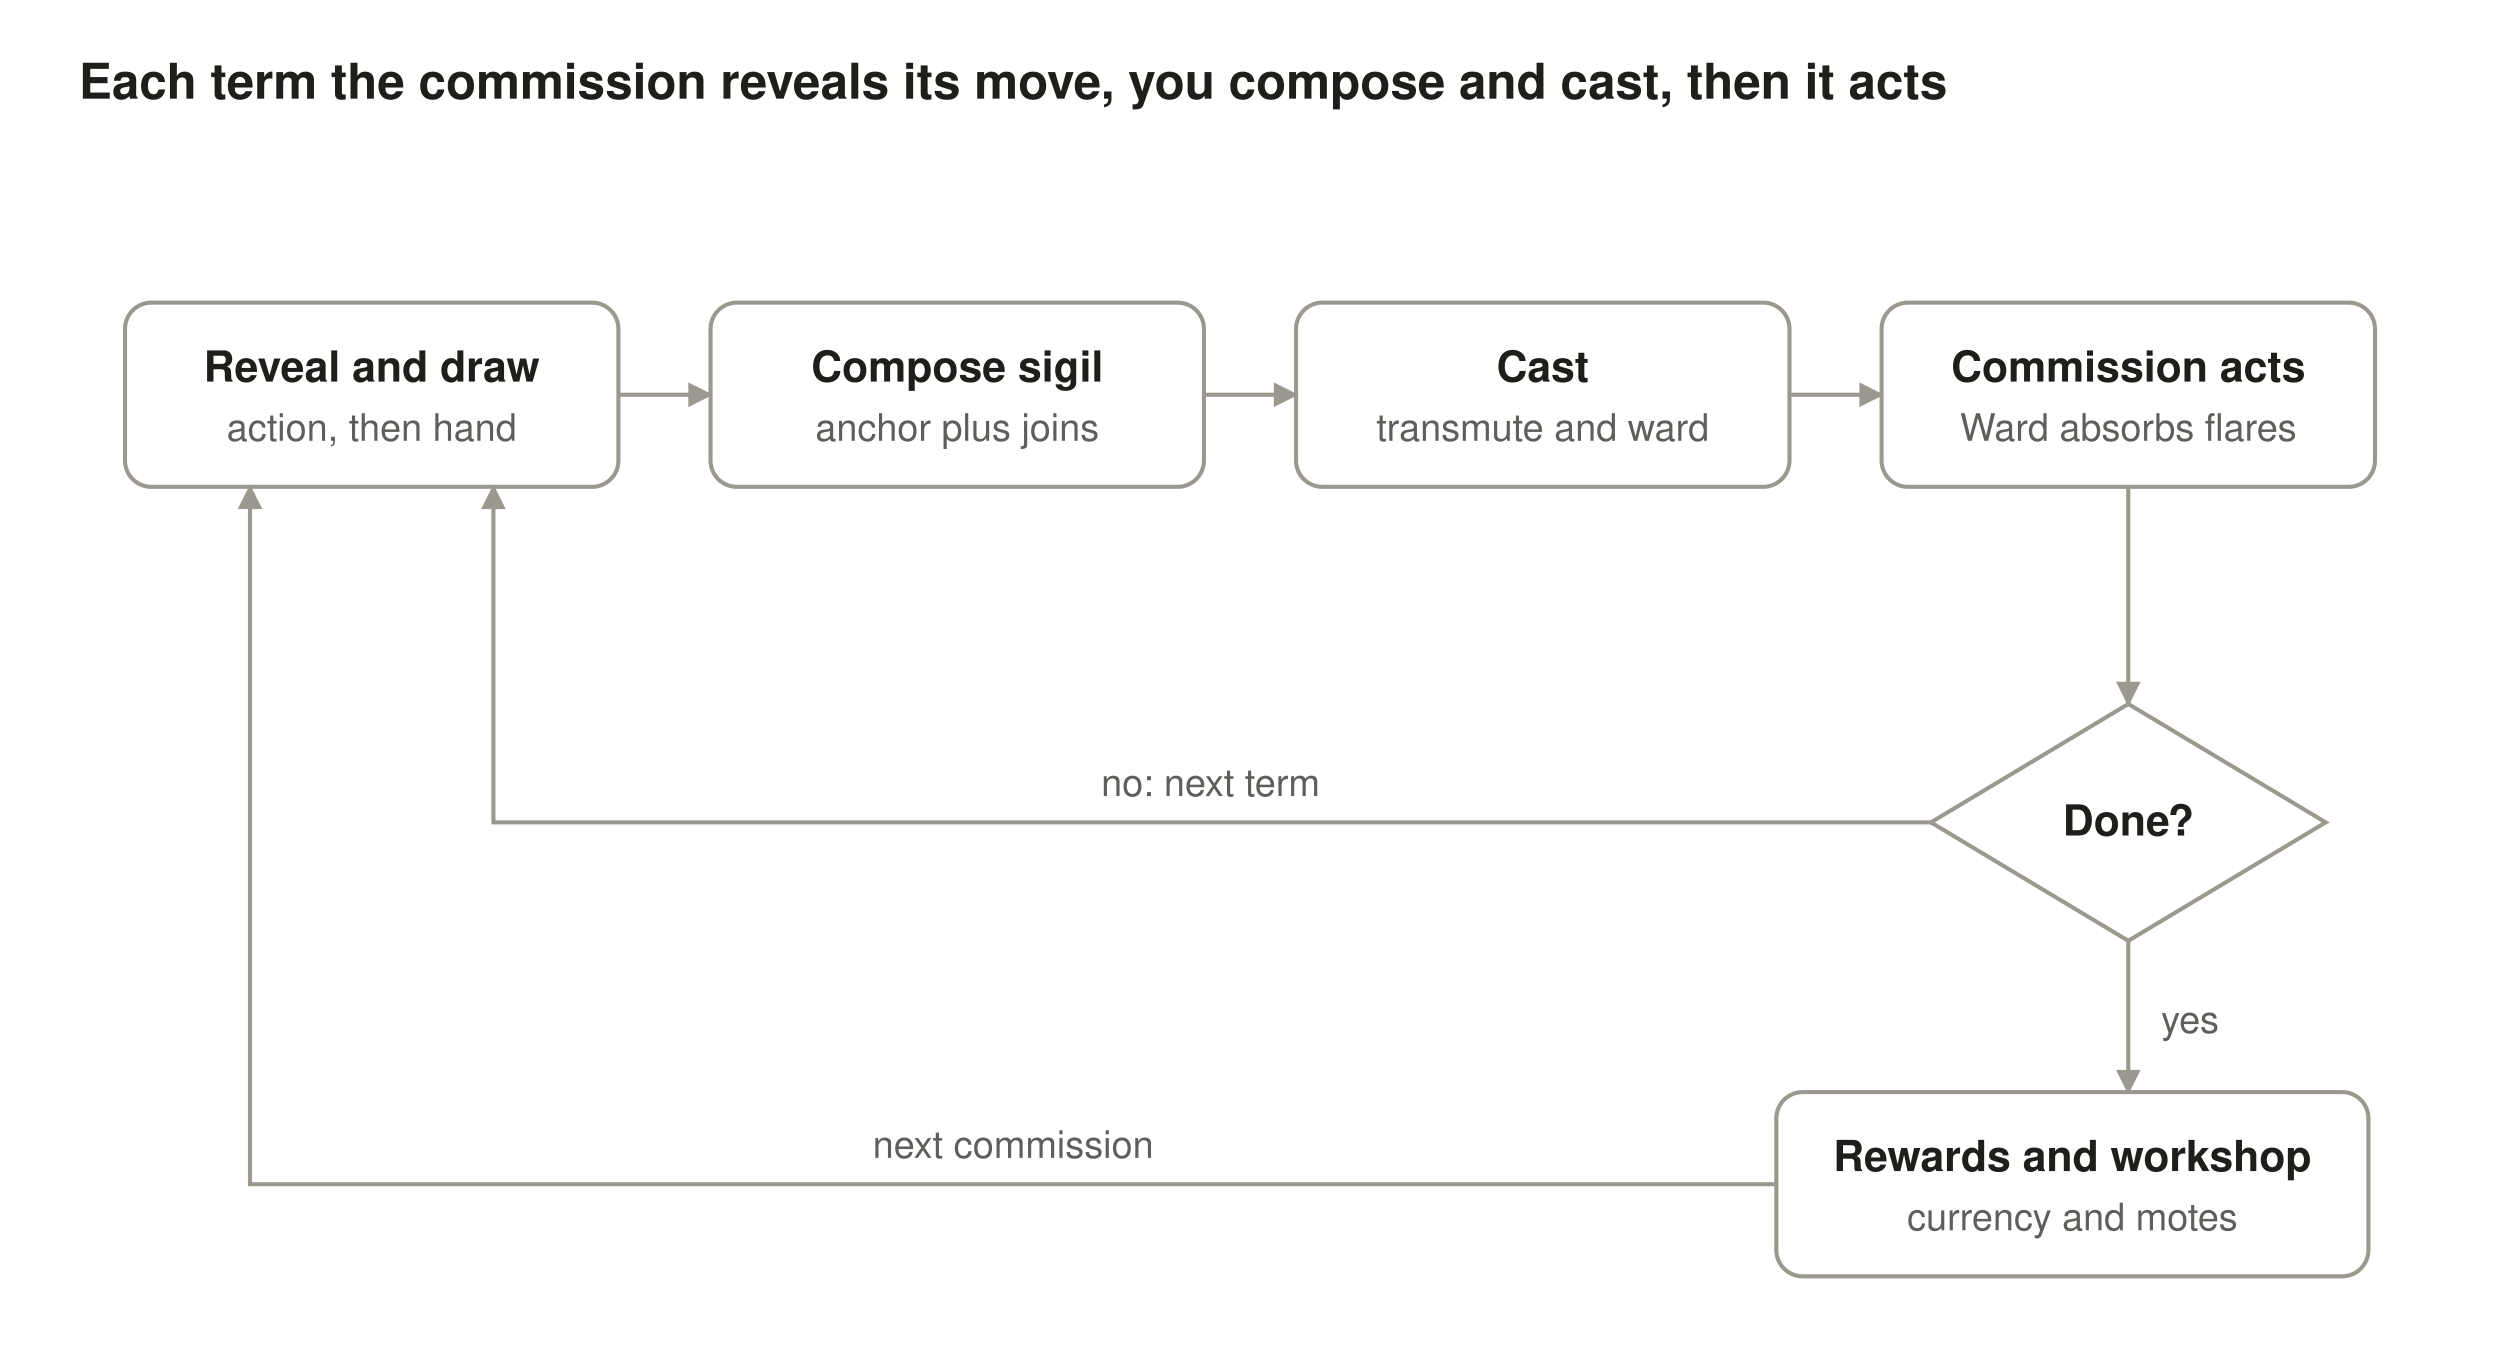
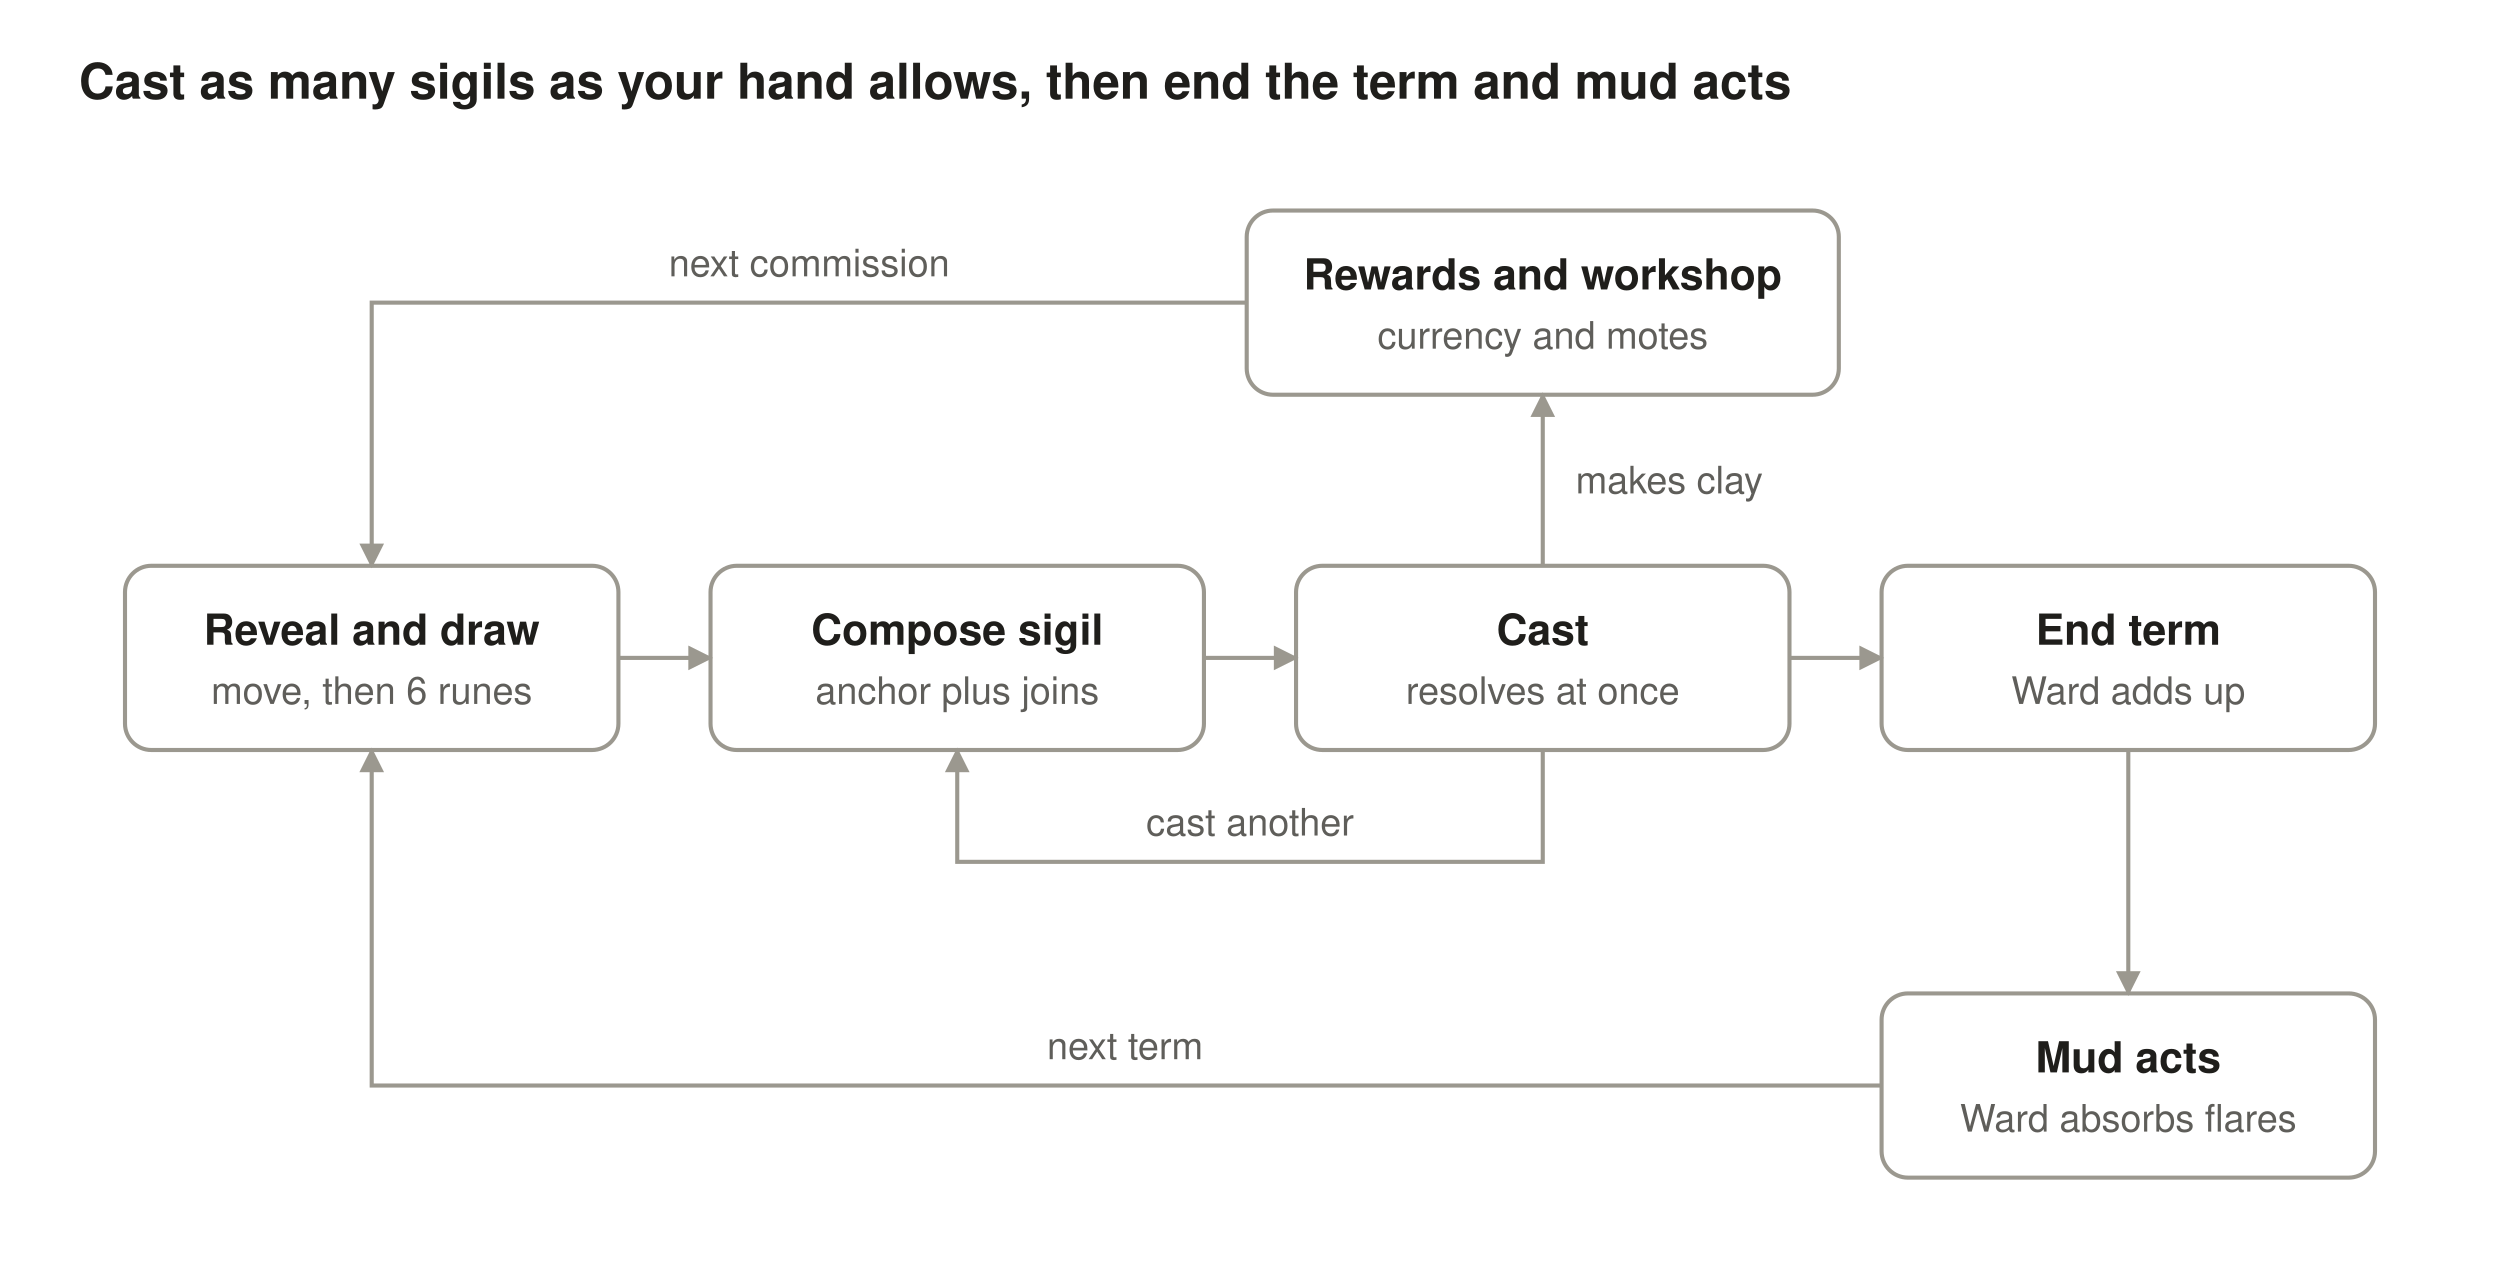
- <svg xmlns="http://www.w3.org/2000/svg" viewBox="0 0 760 412" role="img" font-size="13">
+ <svg xmlns="http://www.w3.org/2000/svg" viewBox="0 0 760 384" role="img" font-size="13">
  <style>
    text { font-family: -apple-system, BlinkMacSystemFont, "Segoe UI", Helvetica, Arial, sans-serif; }
    .edge { stroke: #9b988f; fill: none; stroke-width: 1.25; }
    .edge-fill { fill: #9b988f; }
    .ink { fill: #1f1e1b; }
    .quiet { fill: #5f5e5a; }
    @media (prefers-color-scheme: dark) {
      .edge { stroke: #7d7a72; }
      .edge-fill { fill: #7d7a72; }
      .ink { fill: #ece9e1; }
      .quiet { fill: #a9a69d; }
    }
  </style>
  <defs>
    <marker id="arrow" viewBox="0 0 10 10" refX="9" refY="5" markerWidth="6" markerHeight="6" orient="auto-start-reverse">
      <path d="M0 0L10 5L0 10z" class="edge-fill" />
    </marker>
  </defs>
-   <text x="24" y="30" font-size="15" font-weight="600" class="ink">Each term the commission reveals its move, you compose and cast, then it acts</text>
+   <text x="24" y="30" font-size="15" font-weight="600" class="ink">Cast as many sigils as your hand allows, then end the term and mud acts</text>
  <g class="edge">
-     <path d="M188 120H216" marker-end="url(#arrow)" />
-     <path d="M366 120H394" marker-end="url(#arrow)" />
-     <path d="M544 120H572" marker-end="url(#arrow)" />
-     <path d="M647 148V214" marker-end="url(#arrow)" />
-     <path d="M587 250H150V148" marker-end="url(#arrow)" />
-     <path d="M647 286V332" marker-end="url(#arrow)" />
-     <path d="M540 360H76V148" marker-end="url(#arrow)" />
+     <path d="M188 200H216" marker-end="url(#arrow)" />
+     <path d="M366 200H394" marker-end="url(#arrow)" />
+     <path d="M544 200H572" marker-end="url(#arrow)" />
+     <path d="M469 228V262H291V228" marker-end="url(#arrow)" />
+     <path d="M469 172V120" marker-end="url(#arrow)" />
+     <path d="M379 92H113V172" marker-end="url(#arrow)" />
+     <path d="M647 228V302" marker-end="url(#arrow)" />
+     <path d="M572 330H113V228" marker-end="url(#arrow)" />
  </g>
-   <rect x="38" y="92" width="150" height="56" rx="8" class="edge" />
-   <text x="113" y="116" text-anchor="middle" font-weight="600" class="ink">Reveal and draw</text>
-   <text x="113" y="134" text-anchor="middle" font-size="11.5" class="quiet">action, then hand</text>
-   <rect x="216" y="92" width="150" height="56" rx="8" class="edge" />
-   <text x="291" y="116" text-anchor="middle" font-weight="600" class="ink">Compose sigil</text>
-   <text x="291" y="134" text-anchor="middle" font-size="11.5" class="quiet">anchor plus joins</text>
-   <rect x="394" y="92" width="150" height="56" rx="8" class="edge" />
-   <text x="469" y="116" text-anchor="middle" font-weight="600" class="ink">Cast</text>
-   <text x="469" y="134" text-anchor="middle" font-size="11.5" class="quiet">transmute and ward</text>
-   <rect x="572" y="92" width="150" height="56" rx="8" class="edge" />
-   <text x="647" y="116" text-anchor="middle" font-weight="600" class="ink">Commission acts</text>
-   <text x="647" y="134" text-anchor="middle" font-size="11.5" class="quiet">Ward absorbs flares</text>
-   <polygon points="587,250 647,214 707,250 647,286" class="edge" />
-   <text x="647" y="254" text-anchor="middle" font-weight="600" class="ink">Done?</text>
-   <rect x="540" y="332" width="180" height="56" rx="8" class="edge" />
-   <text x="630" y="356" text-anchor="middle" font-weight="600" class="ink">Rewards and workshop</text>
-   <text x="630" y="374" text-anchor="middle" font-size="11.5" class="quiet">currency and motes</text>
-   <text x="368" y="242" text-anchor="middle" font-size="11.5" class="quiet">no: next term</text>
-   <text x="657" y="314" font-size="11.5" class="quiet">yes</text>
-   <text x="308" y="352" text-anchor="middle" font-size="11.5" class="quiet">next commission</text>
+   <rect x="38" y="172" width="150" height="56" rx="8" class="edge" />
+   <text x="113" y="196" text-anchor="middle" font-weight="600" class="ink">Reveal and draw</text>
+   <text x="113" y="214" text-anchor="middle" font-size="11.5" class="quiet">move, then 6 runes</text>
+   <rect x="216" y="172" width="150" height="56" rx="8" class="edge" />
+   <text x="291" y="196" text-anchor="middle" font-weight="600" class="ink">Compose sigil</text>
+   <text x="291" y="214" text-anchor="middle" font-size="11.5" class="quiet">anchor plus joins</text>
+   <rect x="394" y="172" width="150" height="56" rx="8" class="edge" />
+   <text x="469" y="196" text-anchor="middle" font-weight="600" class="ink">Cast</text>
+   <text x="469" y="214" text-anchor="middle" font-size="11.5" class="quiet">resolves at once</text>
+   <rect x="572" y="172" width="150" height="56" rx="8" class="edge" />
+   <text x="647" y="196" text-anchor="middle" font-weight="600" class="ink">End term</text>
+   <text x="647" y="214" text-anchor="middle" font-size="11.5" class="quiet">Ward adds up</text>
+   <rect x="379" y="64" width="180" height="56" rx="8" class="edge" />
+   <text x="469" y="88" text-anchor="middle" font-weight="600" class="ink">Rewards and workshop</text>
+   <text x="469" y="106" text-anchor="middle" font-size="11.5" class="quiet">currency and motes</text>
+   <rect x="572" y="302" width="150" height="56" rx="8" class="edge" />
+   <text x="647" y="326" text-anchor="middle" font-weight="600" class="ink">Mud acts</text>
+   <text x="647" y="344" text-anchor="middle" font-size="11.5" class="quiet">Ward absorbs flares</text>
+   <text x="380" y="254" text-anchor="middle" font-size="11.5" class="quiet">cast another</text>
+   <text x="479" y="150" font-size="11.5" class="quiet">makes clay</text>
+   <text x="246" y="84" text-anchor="middle" font-size="11.5" class="quiet">next commission</text>
+   <text x="342" y="322" text-anchor="middle" font-size="11.5" class="quiet">next term</text>
</svg>
